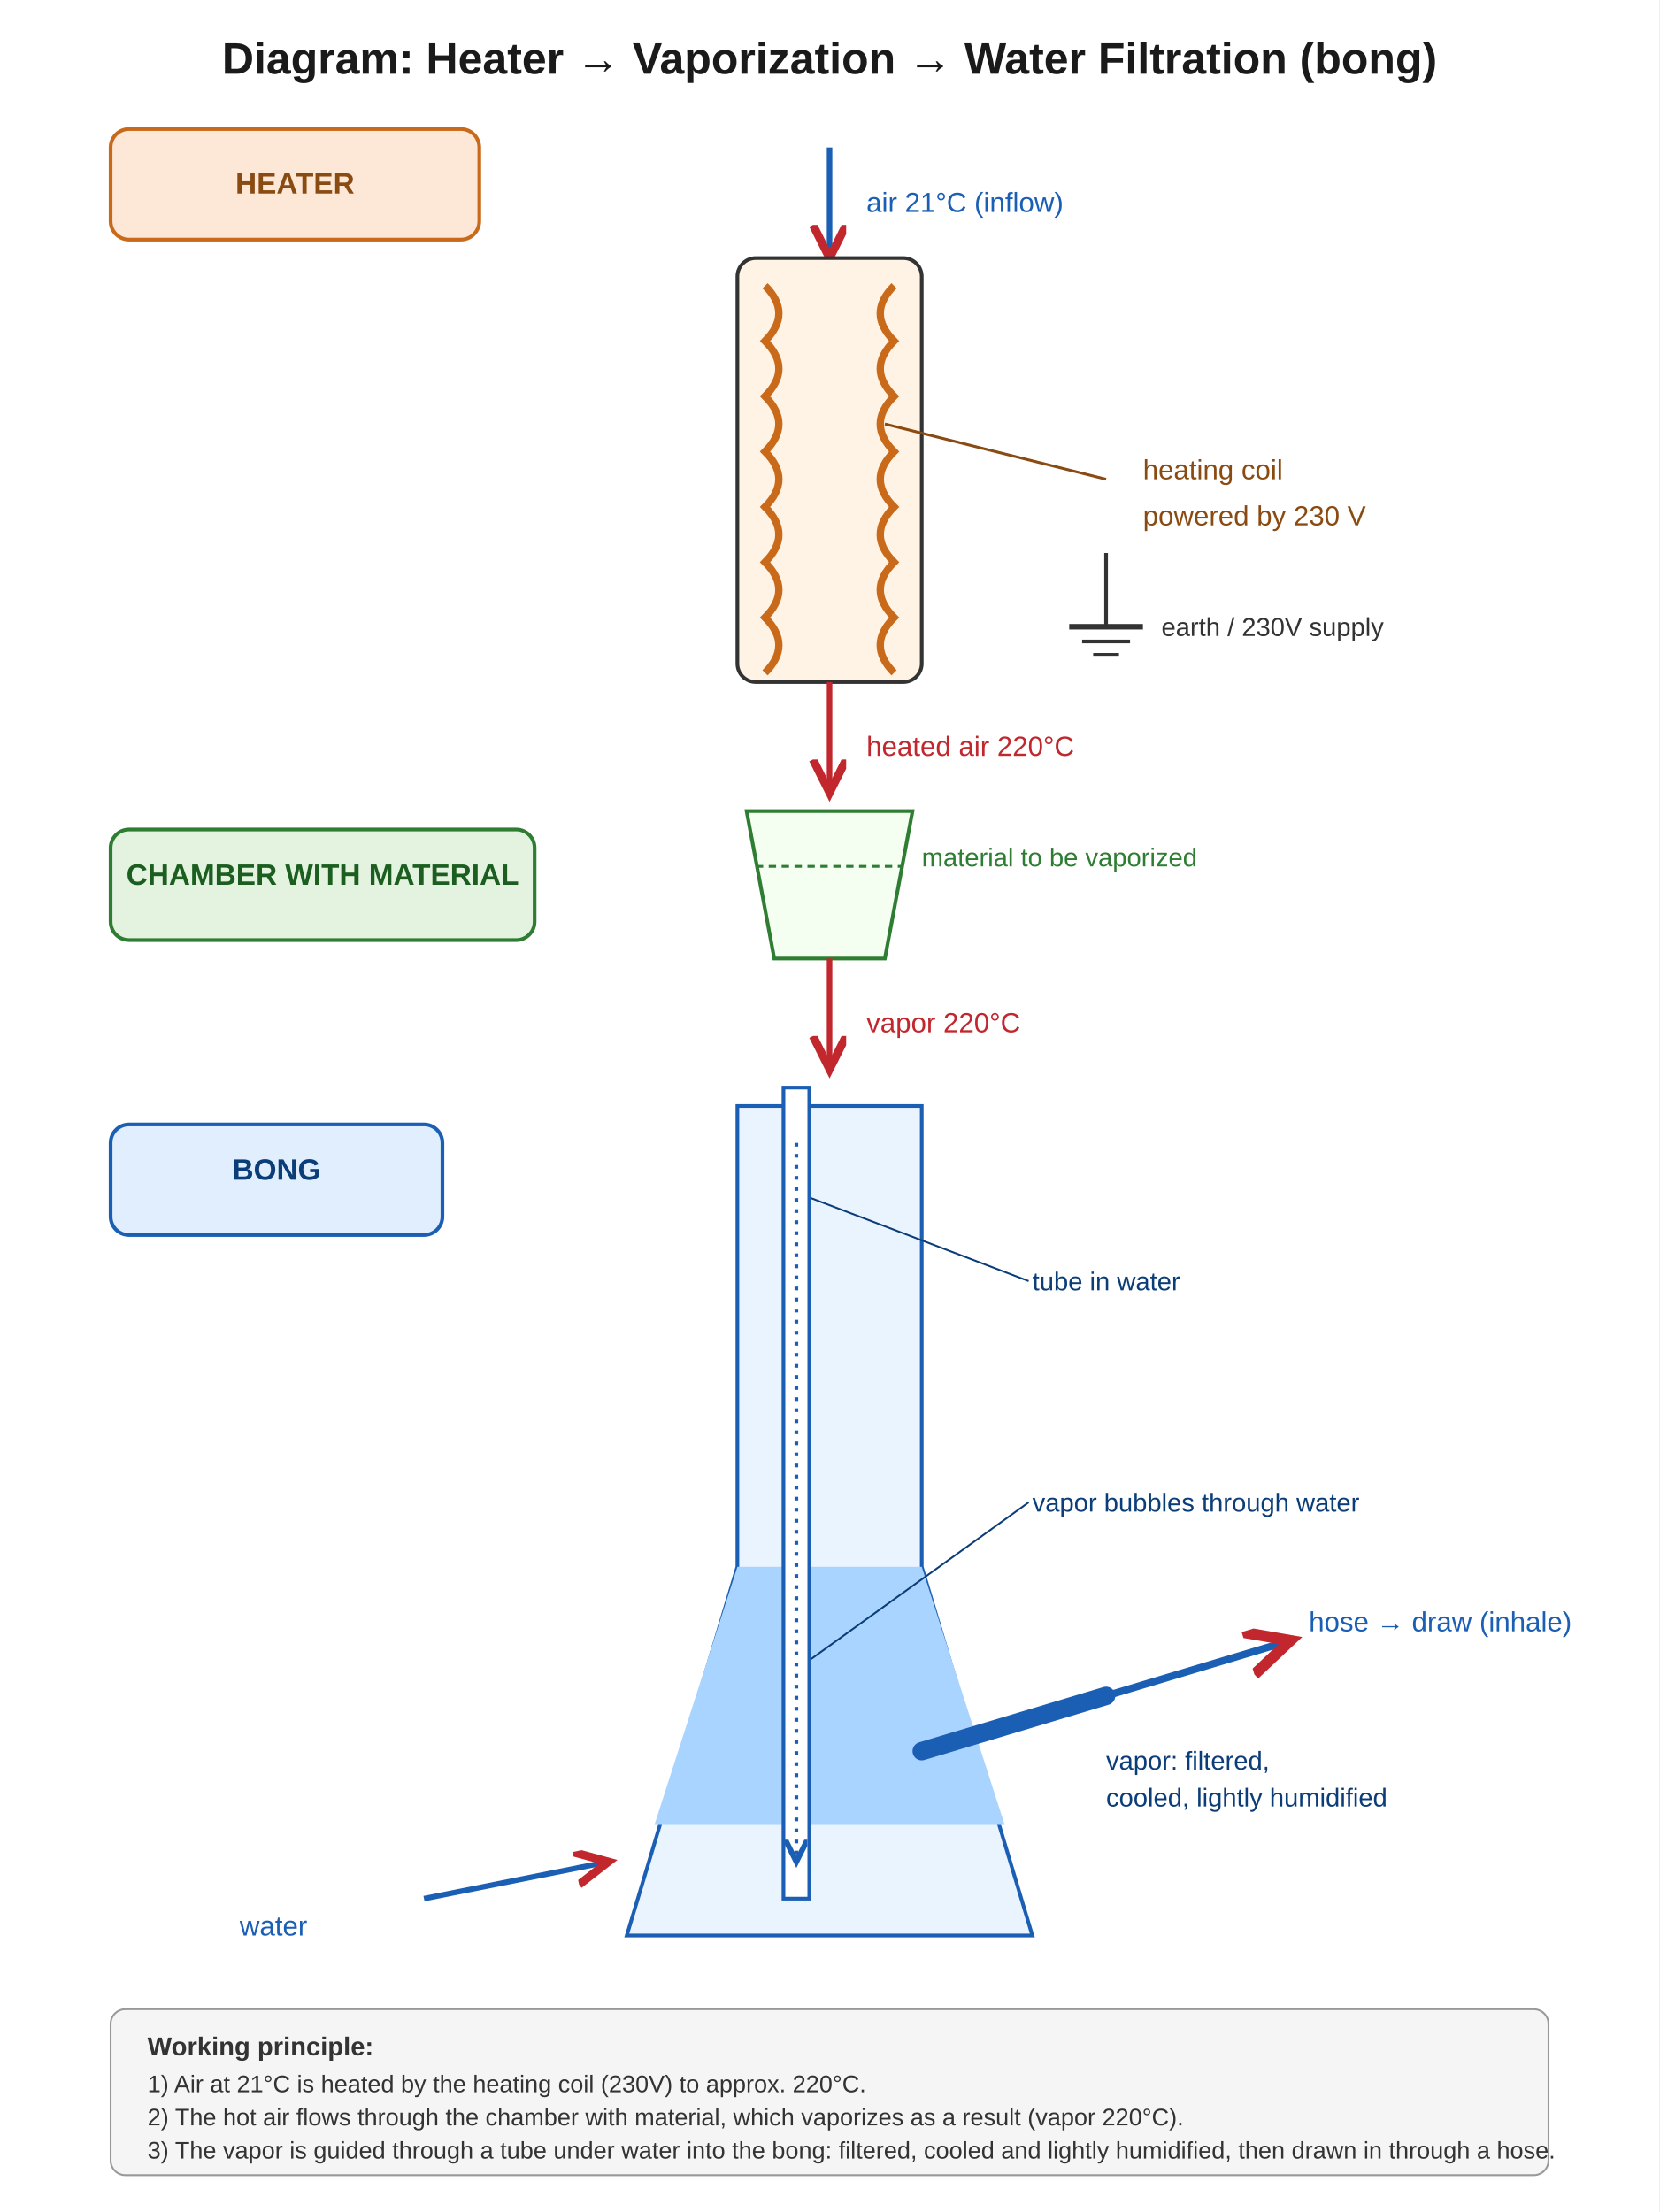
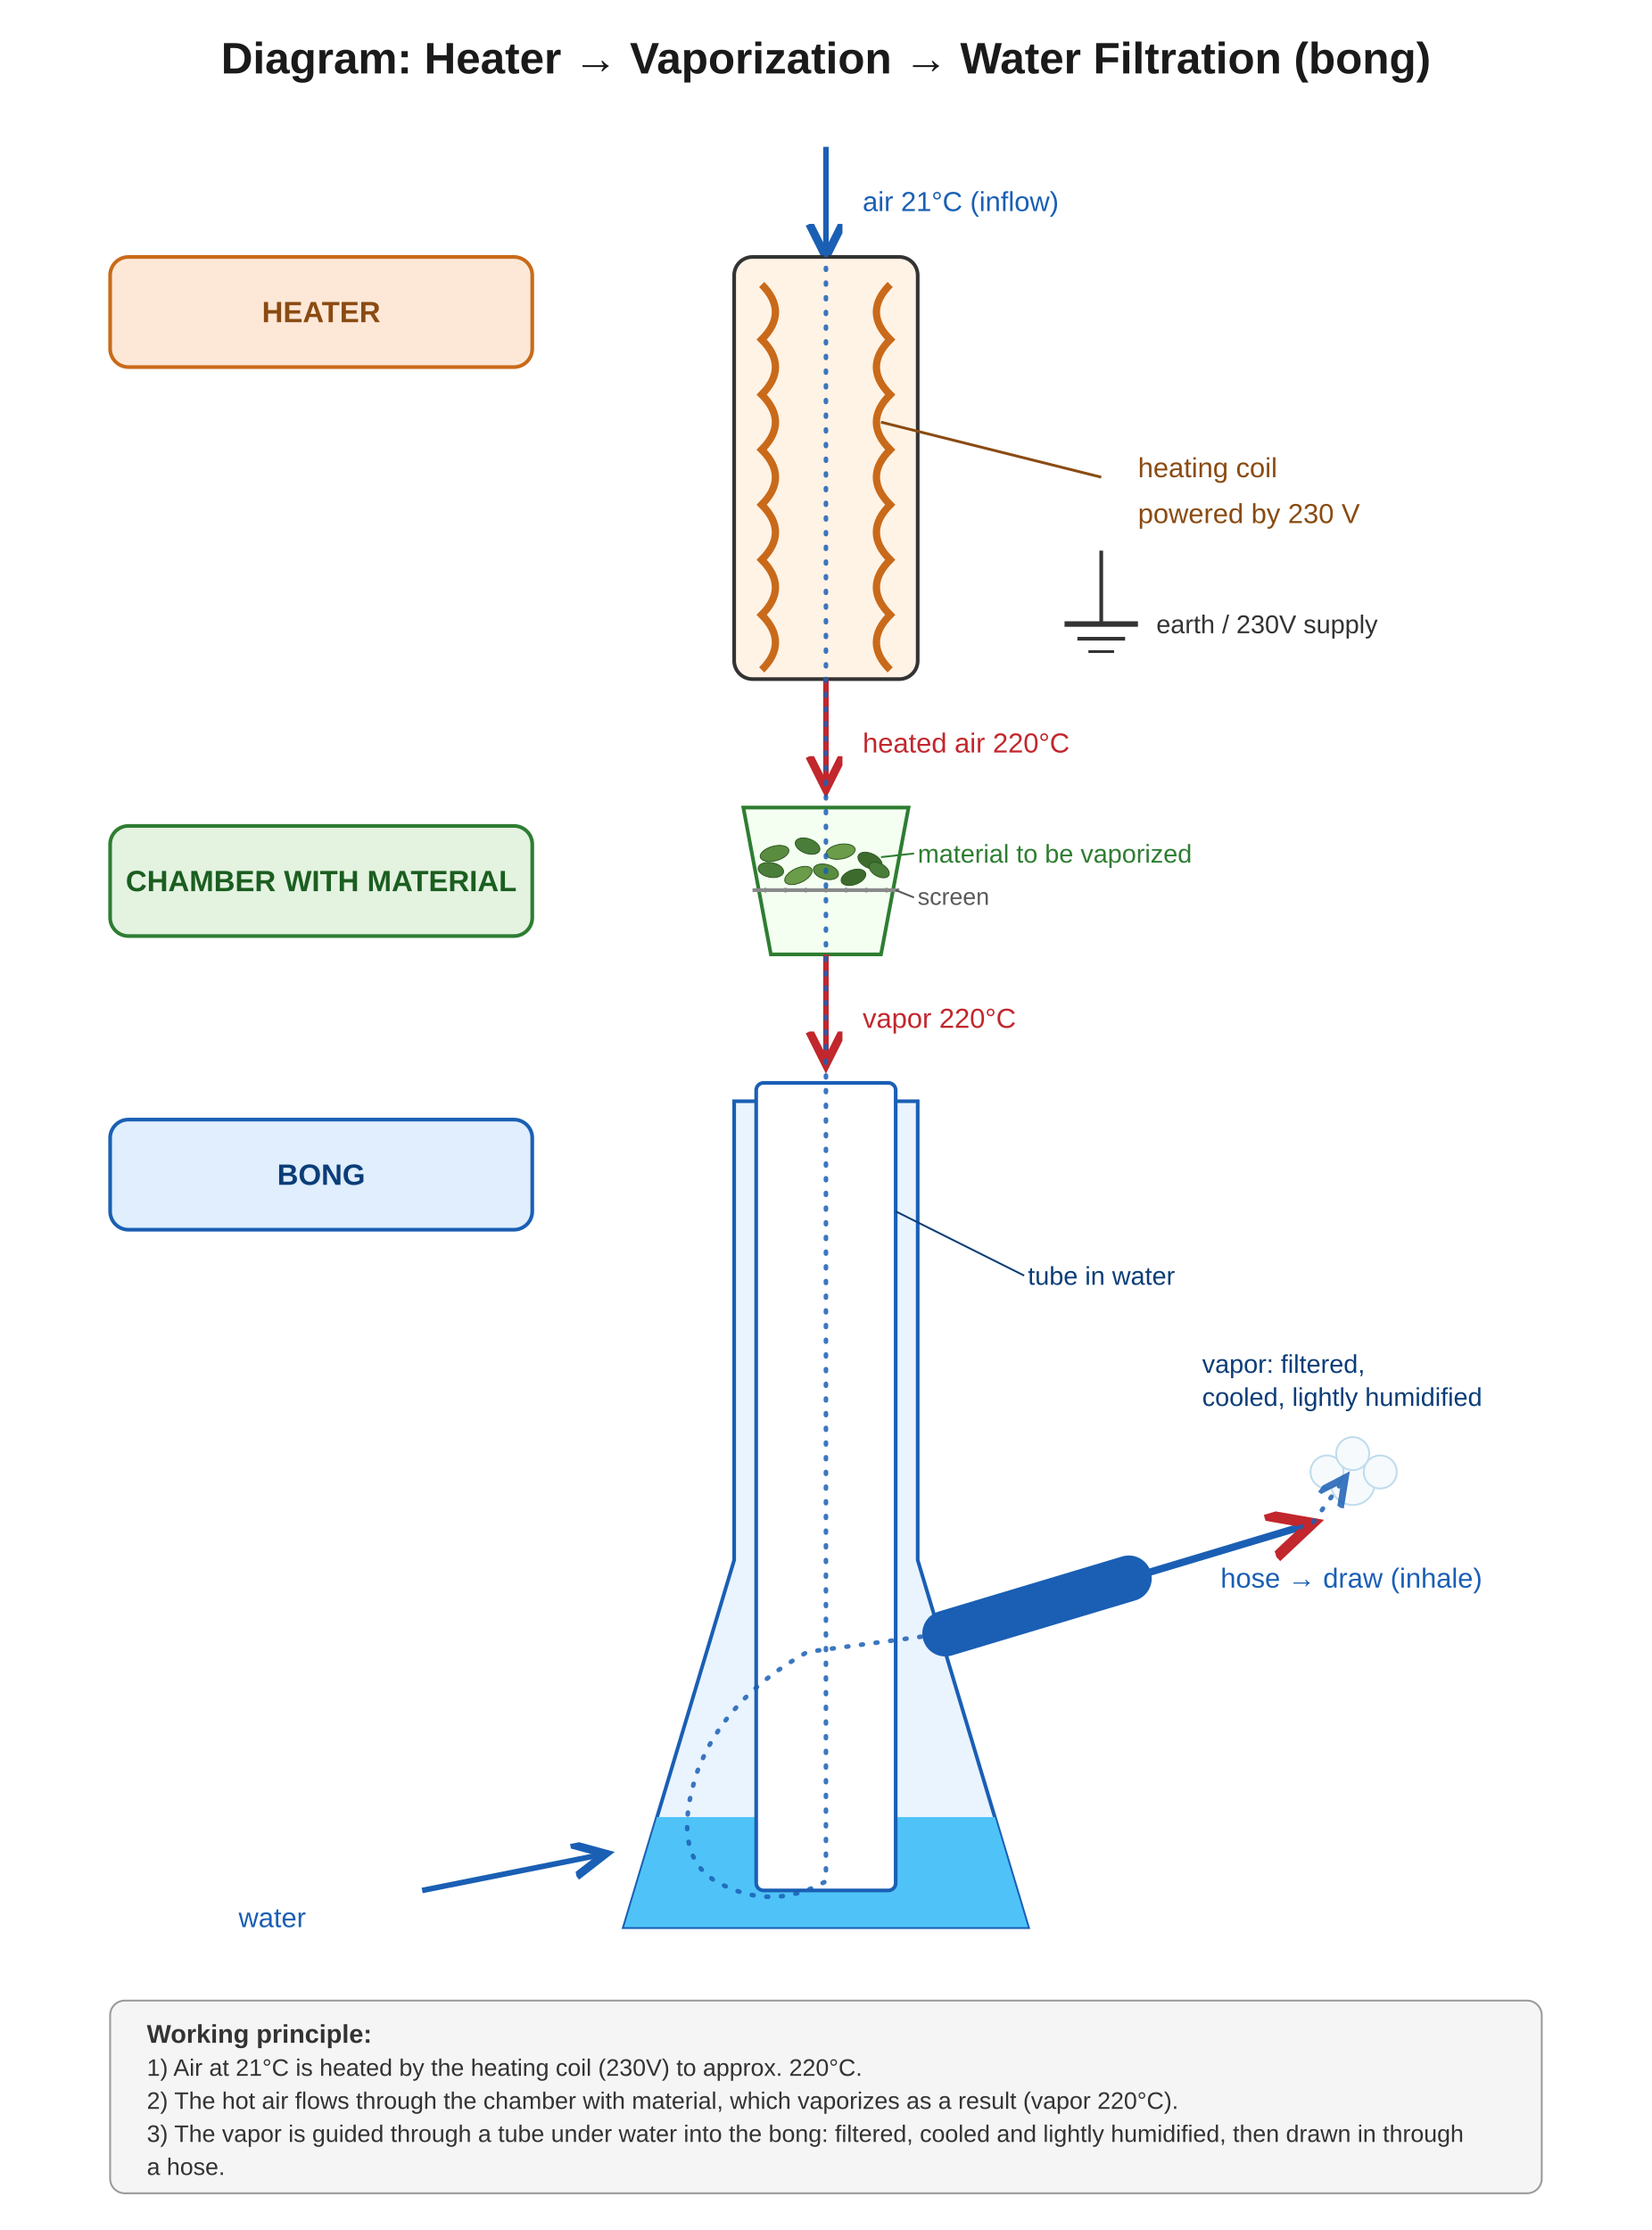
- <svg xmlns="http://www.w3.org/2000/svg" width="900" height="1200" viewBox="0 0 900 1200" font-family="Arial, sans-serif">
-   <rect width="900" height="1200" fill="#ffffff" />
+ <svg xmlns="http://www.w3.org/2000/svg" width="900" height="1215" viewBox="0 0 900 1215" font-family="Arial, sans-serif">
+   <rect width="900" height="1215" fill="#ffffff" />
  <text x="450" y="40" text-anchor="middle" font-size="24" font-weight="bold" fill="#1a1a1a">Diagram: Heater → Vaporization → Water Filtration (bong)</text>
-   <rect x="60" y="70" width="200" height="60" rx="10" fill="#fde8d8" stroke="#c96a1a" stroke-width="2" />
-   <text x="160" y="105" text-anchor="middle" font-size="16" font-weight="bold" fill="#8a4b12">HEATER</text>
-   <line x1="450" y1="80" x2="450" y2="140" stroke="#1a5fb4" stroke-width="3" marker-end="url(#arrow)" />
+   <rect x="60" y="140" width="230" height="60" rx="10" fill="#fde8d8" stroke="#c96a1a" stroke-width="2" />
+   <text x="175" y="170" text-anchor="middle" dominant-baseline="central" font-size="16" font-weight="bold" fill="#8a4b12">HEATER</text>
+   <line x1="450" y1="80" x2="450" y2="140" stroke="#1a5fb4" stroke-width="3" marker-end="url(#arrowblue)" />
  <text x="470" y="115" font-size="15" fill="#1a5fb4">air 21°C (inflow)</text>
  <rect x="400" y="140" width="100" height="230" rx="10" fill="#fff3e6" stroke="#333" stroke-width="2" />
  <path d="M 415 155 q 15 15 0 30 q 15 15 0 30 q 15 15 0 30 q 15 15 0 30 q 15 15 0 30 q 15 15 0 30 q 15 15 0 30" fill="none" stroke="#c96a1a" stroke-width="4" />
  <path d="M 485 155 q -15 15 0 30 q -15 15 0 30 q -15 15 0 30 q -15 15 0 30 q -15 15 0 30 q -15 15 0 30 q -15 15 0 30" fill="none" stroke="#c96a1a" stroke-width="4" />
  <text x="620" y="260" font-size="15" fill="#8a4b12">heating coil</text>
  <text x="620" y="285" font-size="15" fill="#8a4b12">powered by 230 V</text>
  <line x1="600" y1="260" x2="480" y2="230" stroke="#8a4b12" stroke-width="1.5" />
  <line x1="600" y1="300" x2="600" y2="340" stroke="#333" stroke-width="2" />
  <line x1="580" y1="340" x2="620" y2="340" stroke="#333" stroke-width="3" />
  <line x1="587" y1="348" x2="613" y2="348" stroke="#333" stroke-width="2" />
  <line x1="593" y1="355" x2="607" y2="355" stroke="#333" stroke-width="1.5" />
  <text x="630" y="345" font-size="14" fill="#333">earth / 230V supply</text>
  <line x1="450" y1="370" x2="450" y2="430" stroke="#c1272d" stroke-width="3" marker-end="url(#arrow)" />
  <text x="470" y="410" font-size="15" fill="#c1272d">heated air 220°C</text>
  <rect x="60" y="450" width="230" height="60" rx="10" fill="#e3f3e0" stroke="#2e7d32" stroke-width="2" />
-   <text x="175" y="480" text-anchor="middle" font-size="16" font-weight="bold" fill="#1b5e20">CHAMBER WITH MATERIAL</text>
+   <text x="175" y="480" text-anchor="middle" dominant-baseline="central" font-size="16" font-weight="bold" fill="#1b5e20">CHAMBER WITH MATERIAL</text>
  <path d="M 405 440 L 495 440 L 480 520 L 420 520 Z" fill="#f4fff2" stroke="#2e7d32" stroke-width="2" />
-   <line x1="410" y1="470" x2="490" y2="470" stroke="#2e7d32" stroke-width="1.5" stroke-dasharray="4,3" />
+   <g stroke="#2e5a20" stroke-width="0.5">
+     <ellipse cx="422" cy="465" rx="8" ry="4" fill="#5a8c3f" transform="rotate(-15 422 465)" />
+     <ellipse cx="440" cy="461" rx="7" ry="4" fill="#4a7c3a" transform="rotate(20 440 461)" />
+     <ellipse cx="458" cy="464" rx="8" ry="4" fill="#6b9c4a" transform="rotate(-10 458 464)" />
+     <ellipse cx="474" cy="469" rx="7" ry="4" fill="#3d6b2e" transform="rotate(25 474 469)" />
+     <ellipse cx="420" cy="474" rx="7" ry="4" fill="#4a7c3a" transform="rotate(10 420 474)" />
+     <ellipse cx="435" cy="477" rx="8" ry="4" fill="#6b9c4a" transform="rotate(-25 435 477)" />
+     <ellipse cx="450" cy="475" rx="7" ry="4" fill="#5a8c3f" transform="rotate(15 450 475)" />
+     <ellipse cx="465" cy="478" rx="7" ry="4" fill="#3d6b2e" transform="rotate(-20 465 478)" />
+     <ellipse cx="479" cy="474" rx="6" ry="3.5" fill="#4a7c3a" transform="rotate(30 479 474)" />
+   </g>
+   <line x1="410" y1="485" x2="490" y2="485" stroke="#8a8a8a" stroke-width="2" />
+   <g fill="#8a8a8a">
+     <circle cx="417" cy="485" r="1.3" />
+     <circle cx="428" cy="485" r="1.3" />
+     <circle cx="439" cy="485" r="1.3" />
+     <circle cx="450" cy="485" r="1.3" />
+     <circle cx="461" cy="485" r="1.3" />
+     <circle cx="472" cy="485" r="1.3" />
+     <circle cx="483" cy="485" r="1.3" />
+   </g>
  <text x="500" y="470" font-size="14" fill="#2e7d32">material to be vaporized</text>
+   <line x1="498" y1="465" x2="480" y2="467" stroke="#2e7d32" stroke-width="1" />
+   <text x="500" y="493" font-size="13" fill="#5a5a5a">screen</text>
+   <line x1="498" y1="489" x2="488" y2="485" stroke="#5a5a5a" stroke-width="1" />
  <line x1="450" y1="520" x2="450" y2="580" stroke="#c1272d" stroke-width="3" marker-end="url(#arrow)" />
  <text x="470" y="560" font-size="15" fill="#c1272d">vapor 220°C</text>
-   <rect x="60" y="610" width="180" height="60" rx="10" fill="#e0eefd" stroke="#1a5fb4" stroke-width="2" />
-   <text x="150" y="640" text-anchor="middle" font-size="16" font-weight="bold" fill="#0b3d78">BONG</text>
+   <rect x="60" y="610" width="230" height="60" rx="10" fill="#e0eefd" stroke="#1a5fb4" stroke-width="2" />
+   <text x="175" y="640" text-anchor="middle" dominant-baseline="central" font-size="16" font-weight="bold" fill="#0b3d78">BONG</text>
  <path d="M 400 600 L 400 850 L 340 1050 L 560 1050 L 500 850 L 500 600 Z" fill="#eaf4ff" stroke="#1a5fb4" stroke-width="2" />
-   <path d="M 355 990 L 545 990 L 500 850 L 400 850 Z" fill="#a9d4ff" stroke="none" />
-   <rect x="425" y="590" width="14" height="440" fill="#ffffff" stroke="#1a5fb4" stroke-width="2" />
-   <line x1="432" y1="620" x2="432" y2="1010" stroke="#1a5fb4" stroke-width="2" stroke-dasharray="2,4" marker-end="url(#arrowblue)" />
+   <path d="M 358 990 L 340 1050 L 560 1050 L 542 990 Z" fill="#4fc3f7" stroke="none" />
+   <rect x="412" y="590" width="76" height="440" rx="4" fill="#ffffff" stroke="#1a5fb4" stroke-width="2" />
  <text x="560" y="700" font-size="14" fill="#0b3d78">tube in water</text>
-   <line x1="558" y1="695" x2="440" y2="650" stroke="#0b3d78" stroke-width="1" />
-   <text x="560" y="820" font-size="14" fill="#0b3d78">vapor bubbles through water</text>
-   <line x1="558" y1="815" x2="440" y2="900" stroke="#0b3d78" stroke-width="1" />
-   <path d="M 500 950 L 600 920" stroke="#1a5fb4" stroke-width="10" fill="none" stroke-linecap="round" />
-   <line x1="600" y1="920" x2="700" y2="890" stroke="#1a5fb4" stroke-width="4" marker-end="url(#arrow)" />
-   <text x="710" y="885" font-size="15" fill="#1a5fb4">hose → draw (inhale)</text>
-   <text x="600" y="960" font-size="14" fill="#0b3d78">vapor: filtered,</text>
-   <text x="600" y="980" font-size="14" fill="#0b3d78">cooled, lightly humidified</text>
-   <line x1="230" y1="1030" x2="330" y2="1010" stroke="#1a5fb4" stroke-width="3" marker-end="url(#arrow)" />
+   <line x1="558" y1="695" x2="488" y2="660" stroke="#0b3d78" stroke-width="1" />
+   <path d="M 515 890 L 615 860" stroke="#1a5fb4" stroke-width="25" fill="none" stroke-linecap="round" />
+   <line x1="615" y1="860" x2="715" y2="830" stroke="#1a5fb4" stroke-width="4" marker-end="url(#arrow)" />
+   <text x="665" y="865" font-size="15" fill="#1a5fb4">hose → draw (inhale)</text>
+   <g opacity="0.9">
+     <circle cx="737" cy="808" r="12" fill="#f5fafd" stroke="#b8d8ea" stroke-width="1" />
+     <circle cx="752" cy="802" r="9" fill="#f5fafd" stroke="#b8d8ea" stroke-width="1" />
+     <circle cx="723" cy="802" r="9" fill="#f5fafd" stroke="#b8d8ea" stroke-width="1" />
+     <circle cx="737" cy="792" r="9" fill="#f5fafd" stroke="#b8d8ea" stroke-width="1" />
+   </g>
+   <text x="655" y="748" font-size="14" fill="#0b3d78">vapor: filtered,</text>
+   <text x="655" y="766" font-size="14" fill="#0b3d78">cooled, lightly humidified</text>
+   <path d="M 450 82 L 450 1010 L 450 1025 Q 420 1042 390 1025 Q 365 1010 380 965 Q 395 925 440 900 L 515 890 L 615 860 L 715 830 L 733 805" fill="none" stroke="#1a5fb4" stroke-width="2.5" stroke-linecap="round" stroke-dasharray="1,7" opacity="0.85" marker-end="url(#arrowblue)" />
+   <line x1="230" y1="1030" x2="330" y2="1010" stroke="#1a5fb4" stroke-width="3" marker-end="url(#arrowblue)" />
  <text x="130" y="1050" font-size="15" fill="#1a5fb4">water</text>
  <defs>
    <marker id="arrow" markerWidth="10" markerHeight="10" refX="6" refY="3" orient="auto" markerUnits="strokeWidth">
      <path d="M0,0 L6,3 L0,6" fill="none" stroke="#c1272d" stroke-width="1.5" />
    </marker>
    <marker id="arrowblue" markerWidth="10" markerHeight="10" refX="6" refY="3" orient="auto" markerUnits="strokeWidth">
      <path d="M0,0 L6,3 L0,6" fill="none" stroke="#1a5fb4" stroke-width="1.5" />
    </marker>
  </defs>
-   <rect x="60" y="1090" width="780" height="90" rx="8" fill="#f5f5f5" stroke="#999" stroke-width="1" />
-   <text x="80" y="1115" font-size="14" fill="#333" font-weight="bold">Working principle:</text>
-   <text x="80" y="1135" font-size="13" fill="#333">1) Air at 21°C is heated by the heating coil (230V) to approx. 220°C.</text>
-   <text x="80" y="1153" font-size="13" fill="#333">2) The hot air flows through the chamber with material, which vaporizes as a result (vapor 220°C).</text>
-   <text x="80" y="1171" font-size="13" fill="#333">3) The vapor is guided through a tube under water into the bong: filtered, cooled and lightly humidified, then drawn in through a hose.</text>
+   <rect x="60" y="1090" width="780" height="105" rx="8" fill="#f5f5f5" stroke="#999" stroke-width="1" />
+   <text x="80" y="1113" font-size="14" fill="#333" font-weight="bold">Working principle:</text>
+   <text x="80" y="1131" font-size="13" fill="#333">1) Air at 21°C is heated by the heating coil (230V) to approx. 220°C.</text>
+   <text x="80" y="1149" font-size="13" fill="#333">2) The hot air flows through the chamber with material, which vaporizes as a result (vapor 220°C).</text>
+   <text x="80" y="1167" font-size="13" fill="#333">3) The vapor is guided through a tube under water into the bong: filtered, cooled and lightly humidified, then drawn in through</text>
+   <text x="80" y="1185" font-size="13" fill="#333">a hose.</text>
</svg>
